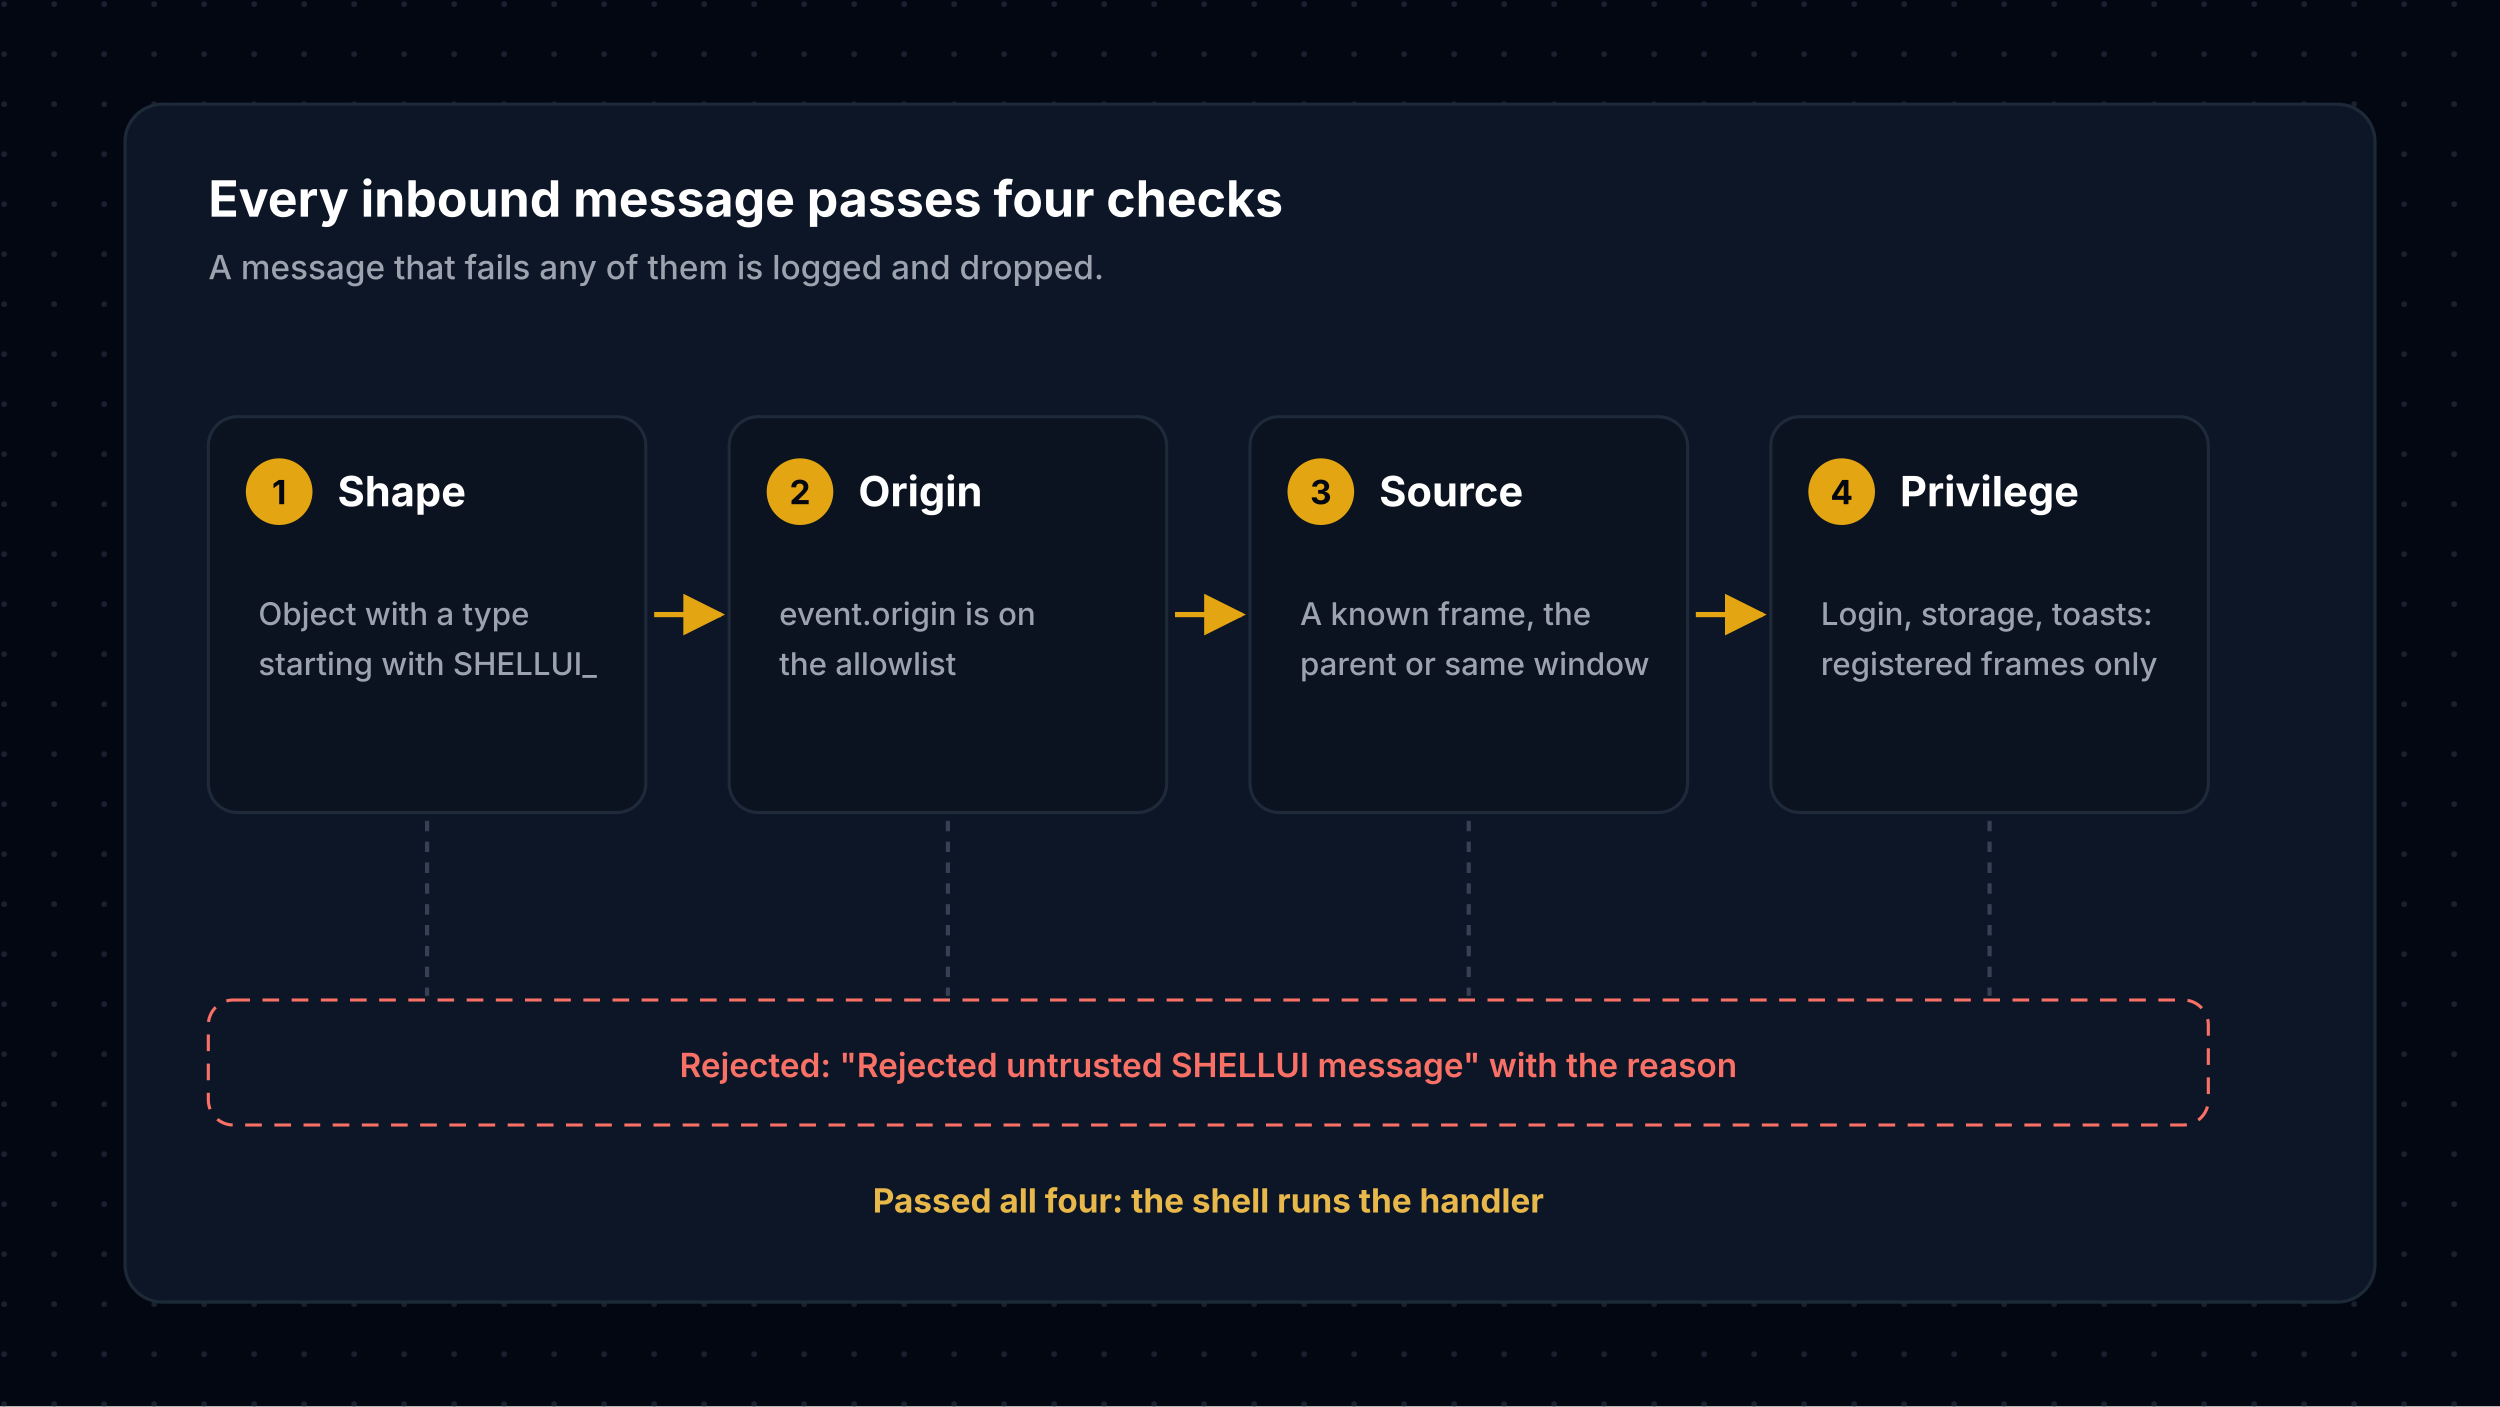
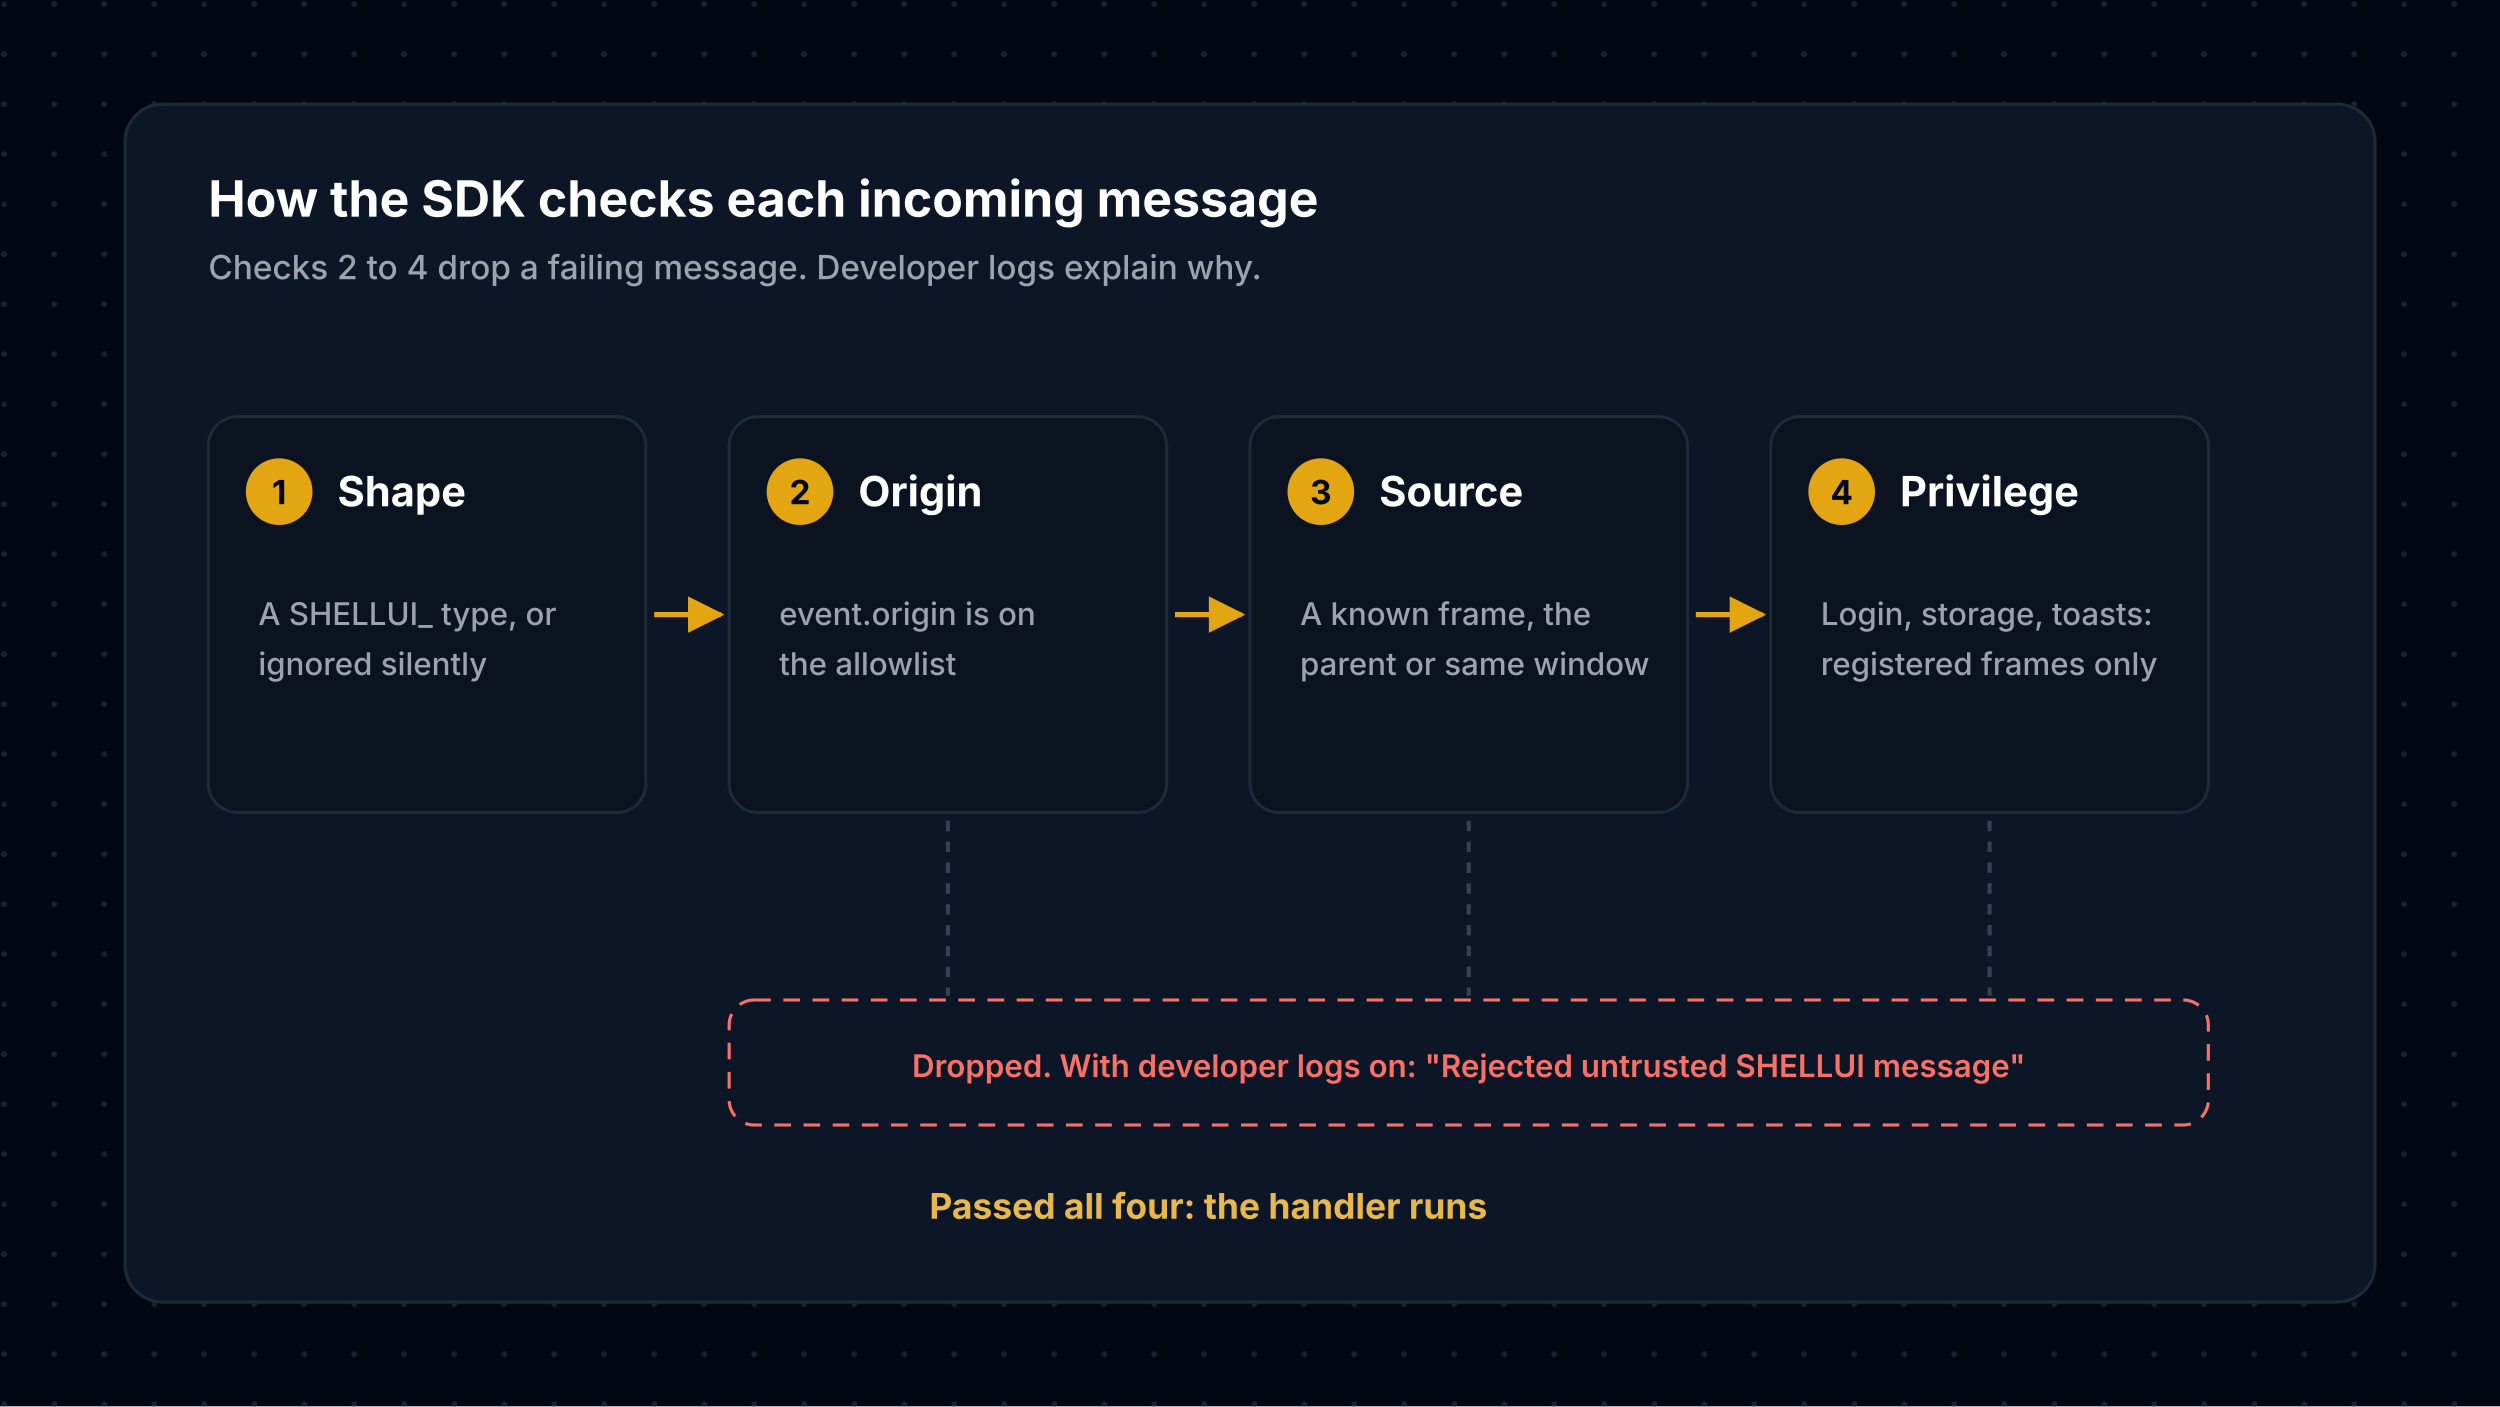
<svg xmlns="http://www.w3.org/2000/svg" width="1200" height="675" viewBox="0 0 1200 675" role="img">
  <defs>
    <pattern id="d" width="24" height="24" patternUnits="userSpaceOnUse">
      <circle cx="2" cy="2" r="1.4" fill="#1A2130" />
    </pattern>
    <filter id="sh" x="-20%" y="-20%" width="140%" height="160%">
      <feDropShadow dx="0" dy="12" stdDeviation="18" flood-color="#030712" flood-opacity=".08" />
    </filter>
-     <marker id="ah" viewBox="0 0 10 10" refX="9" refY="5" markerWidth="8" markerHeight="8" orient="auto-start-reverse">
+     <marker id="ah" viewBox="0 0 10 10" refX="9" refY="5" markerWidth="7" markerHeight="7" orient="auto-start-reverse">
      <path d="M0 0L10 5L0 10z" fill="#E3A512" />
    </marker>
-     <marker id="am" viewBox="0 0 10 10" refX="9" refY="5" markerWidth="8" markerHeight="8" orient="auto-start-reverse">
+     <marker id="am" viewBox="0 0 10 10" refX="9" refY="5" markerWidth="7" markerHeight="7" orient="auto-start-reverse">
      <path d="M0 0L10 5L0 10z" fill="#9CA3AF" />
    </marker>
  </defs>
  <rect width="1200" height="675" fill="#030712" />
  <rect width="1200" height="675" fill="url(#d)" />
  <g filter="url(#sh)">
    <rect x="60" y="50" width="1080" height="575" rx="18" fill="#101828" stroke="#1E2939" stroke-width="1.5" />
  </g>
-   <text x="100" y="104" font-family="Inter, ui-sans-serif, system-ui, -apple-system, 'Segoe UI', sans-serif" font-size="24" font-weight="650" fill="#FFFFFF" text-anchor="start">Every inbound message passes four checks</text>
-   <text x="100" y="134" font-family="Inter, ui-sans-serif, system-ui, -apple-system, 'Segoe UI', sans-serif" font-size="16" font-weight="500" fill="#9CA3AF" text-anchor="start">A message that fails any of them is logged and dropped.</text>
+   <text x="100" y="104" font-family="Inter, ui-sans-serif, system-ui, -apple-system, 'Segoe UI', sans-serif" font-size="24" font-weight="650" fill="#FFFFFF" text-anchor="start">How the SDK checks each incoming message</text>
+   <text x="100" y="134" font-family="Inter, ui-sans-serif, system-ui, -apple-system, 'Segoe UI', sans-serif" font-size="16" font-weight="500" fill="#9CA3AF" text-anchor="start">Checks 2 to 4 drop a failing message. Developer logs explain why.</text>
  <rect x="100" y="200" width="210" height="190" rx="14" fill="#0B1220" stroke="#1E2939" stroke-width="1.5" />
  <circle cx="134" cy="236" r="16" fill="#E3A512" />
  <text x="134" y="242" font-family="Inter, ui-sans-serif, system-ui, -apple-system, 'Segoe UI', sans-serif" font-size="16" font-weight="700" fill="#030712" text-anchor="middle">1</text>
  <text x="162" y="243" font-family="Inter, ui-sans-serif, system-ui, -apple-system, 'Segoe UI', sans-serif" font-size="20" font-weight="650" fill="#FFFFFF" text-anchor="start">Shape</text>
-   <text x="124" y="300" font-family="Inter, ui-sans-serif, system-ui, -apple-system, 'Segoe UI', sans-serif" font-size="15" font-weight="500" fill="#9CA3AF" text-anchor="start">Object with a type</text>
-   <text x="124" y="324" font-family="Inter, ui-sans-serif, system-ui, -apple-system, 'Segoe UI', sans-serif" font-size="15" font-weight="500" fill="#9CA3AF" text-anchor="start">starting with SHELLUI_</text>
+   <text x="124" y="300" font-family="Inter, ui-sans-serif, system-ui, -apple-system, 'Segoe UI', sans-serif" font-size="15" font-weight="500" fill="#9CA3AF" text-anchor="start">A SHELLUI_ type, or</text>
+   <text x="124" y="324" font-family="Inter, ui-sans-serif, system-ui, -apple-system, 'Segoe UI', sans-serif" font-size="15" font-weight="500" fill="#9CA3AF" text-anchor="start">ignored silently</text>
  <line x1="314" y1="295" x2="346" y2="295" stroke="#E3A512" stroke-width="2.5" marker-end="url(#ah)" />
-   <line x1="205" y1="394" x2="205" y2="478" stroke="#364153" stroke-width="2" stroke-dasharray="5 5" />
  <rect x="350" y="200" width="210" height="190" rx="14" fill="#0B1220" stroke="#1E2939" stroke-width="1.5" />
  <circle cx="384" cy="236" r="16" fill="#E3A512" />
  <text x="384" y="242" font-family="Inter, ui-sans-serif, system-ui, -apple-system, 'Segoe UI', sans-serif" font-size="16" font-weight="700" fill="#030712" text-anchor="middle">2</text>
  <text x="412" y="243" font-family="Inter, ui-sans-serif, system-ui, -apple-system, 'Segoe UI', sans-serif" font-size="20" font-weight="650" fill="#FFFFFF" text-anchor="start">Origin</text>
  <text x="374" y="300" font-family="Inter, ui-sans-serif, system-ui, -apple-system, 'Segoe UI', sans-serif" font-size="15" font-weight="500" fill="#9CA3AF" text-anchor="start">event.origin is on</text>
  <text x="374" y="324" font-family="Inter, ui-sans-serif, system-ui, -apple-system, 'Segoe UI', sans-serif" font-size="15" font-weight="500" fill="#9CA3AF" text-anchor="start">the allowlist</text>
  <line x1="564" y1="295" x2="596" y2="295" stroke="#E3A512" stroke-width="2.5" marker-end="url(#ah)" />
  <line x1="455" y1="394" x2="455" y2="478" stroke="#364153" stroke-width="2" stroke-dasharray="5 5" />
  <rect x="600" y="200" width="210" height="190" rx="14" fill="#0B1220" stroke="#1E2939" stroke-width="1.5" />
  <circle cx="634" cy="236" r="16" fill="#E3A512" />
  <text x="634" y="242" font-family="Inter, ui-sans-serif, system-ui, -apple-system, 'Segoe UI', sans-serif" font-size="16" font-weight="700" fill="#030712" text-anchor="middle">3</text>
  <text x="662" y="243" font-family="Inter, ui-sans-serif, system-ui, -apple-system, 'Segoe UI', sans-serif" font-size="20" font-weight="650" fill="#FFFFFF" text-anchor="start">Source</text>
  <text x="624" y="300" font-family="Inter, ui-sans-serif, system-ui, -apple-system, 'Segoe UI', sans-serif" font-size="15" font-weight="500" fill="#9CA3AF" text-anchor="start">A known frame, the</text>
  <text x="624" y="324" font-family="Inter, ui-sans-serif, system-ui, -apple-system, 'Segoe UI', sans-serif" font-size="15" font-weight="500" fill="#9CA3AF" text-anchor="start">parent or same window</text>
  <line x1="814" y1="295" x2="846" y2="295" stroke="#E3A512" stroke-width="2.5" marker-end="url(#ah)" />
  <line x1="705" y1="394" x2="705" y2="478" stroke="#364153" stroke-width="2" stroke-dasharray="5 5" />
  <rect x="850" y="200" width="210" height="190" rx="14" fill="#0B1220" stroke="#1E2939" stroke-width="1.5" />
  <circle cx="884" cy="236" r="16" fill="#E3A512" />
  <text x="884" y="242" font-family="Inter, ui-sans-serif, system-ui, -apple-system, 'Segoe UI', sans-serif" font-size="16" font-weight="700" fill="#030712" text-anchor="middle">4</text>
  <text x="912" y="243" font-family="Inter, ui-sans-serif, system-ui, -apple-system, 'Segoe UI', sans-serif" font-size="20" font-weight="650" fill="#FFFFFF" text-anchor="start">Privilege</text>
  <text x="874" y="300" font-family="Inter, ui-sans-serif, system-ui, -apple-system, 'Segoe UI', sans-serif" font-size="15" font-weight="500" fill="#9CA3AF" text-anchor="start">Login, storage, toasts:</text>
  <text x="874" y="324" font-family="Inter, ui-sans-serif, system-ui, -apple-system, 'Segoe UI', sans-serif" font-size="15" font-weight="500" fill="#9CA3AF" text-anchor="start">registered frames only</text>
  <line x1="955" y1="394" x2="955" y2="478" stroke="#364153" stroke-width="2" stroke-dasharray="5 5" />
-   <rect x="100" y="480" width="960" height="60" rx="12" fill="none" stroke="#F97066" stroke-width="1.5" stroke-dasharray="8 6" />
-   <text x="580" y="517" font-family="Inter, ui-sans-serif, system-ui, -apple-system, 'Segoe UI', sans-serif" font-size="16" font-weight="600" fill="#F97066" text-anchor="middle">Rejected: "Rejected untrusted SHELLUI message" with the reason</text>
-   <text x="580" y="582" font-family="Inter, ui-sans-serif, system-ui, -apple-system, 'Segoe UI', sans-serif" font-size="16" font-weight="650" fill="#E8B84A" text-anchor="middle">Passed all four: the shell runs the handler</text>
+   <rect x="350" y="480" width="710" height="60" rx="12" fill="none" stroke="#F97066" stroke-width="1.5" stroke-dasharray="8 6" />
+   <text x="705" y="517" font-family="Inter, ui-sans-serif, system-ui, -apple-system, 'Segoe UI', sans-serif" font-size="15" font-weight="600" fill="#F97066" text-anchor="middle">Dropped. With developer logs on: "Rejected untrusted SHELLUI message"</text>
+   <text x="580" y="585" font-family="Inter, ui-sans-serif, system-ui, -apple-system, 'Segoe UI', sans-serif" font-size="17" font-weight="650" fill="#E8B84A" text-anchor="middle">Passed all four: the handler runs</text>
</svg>
